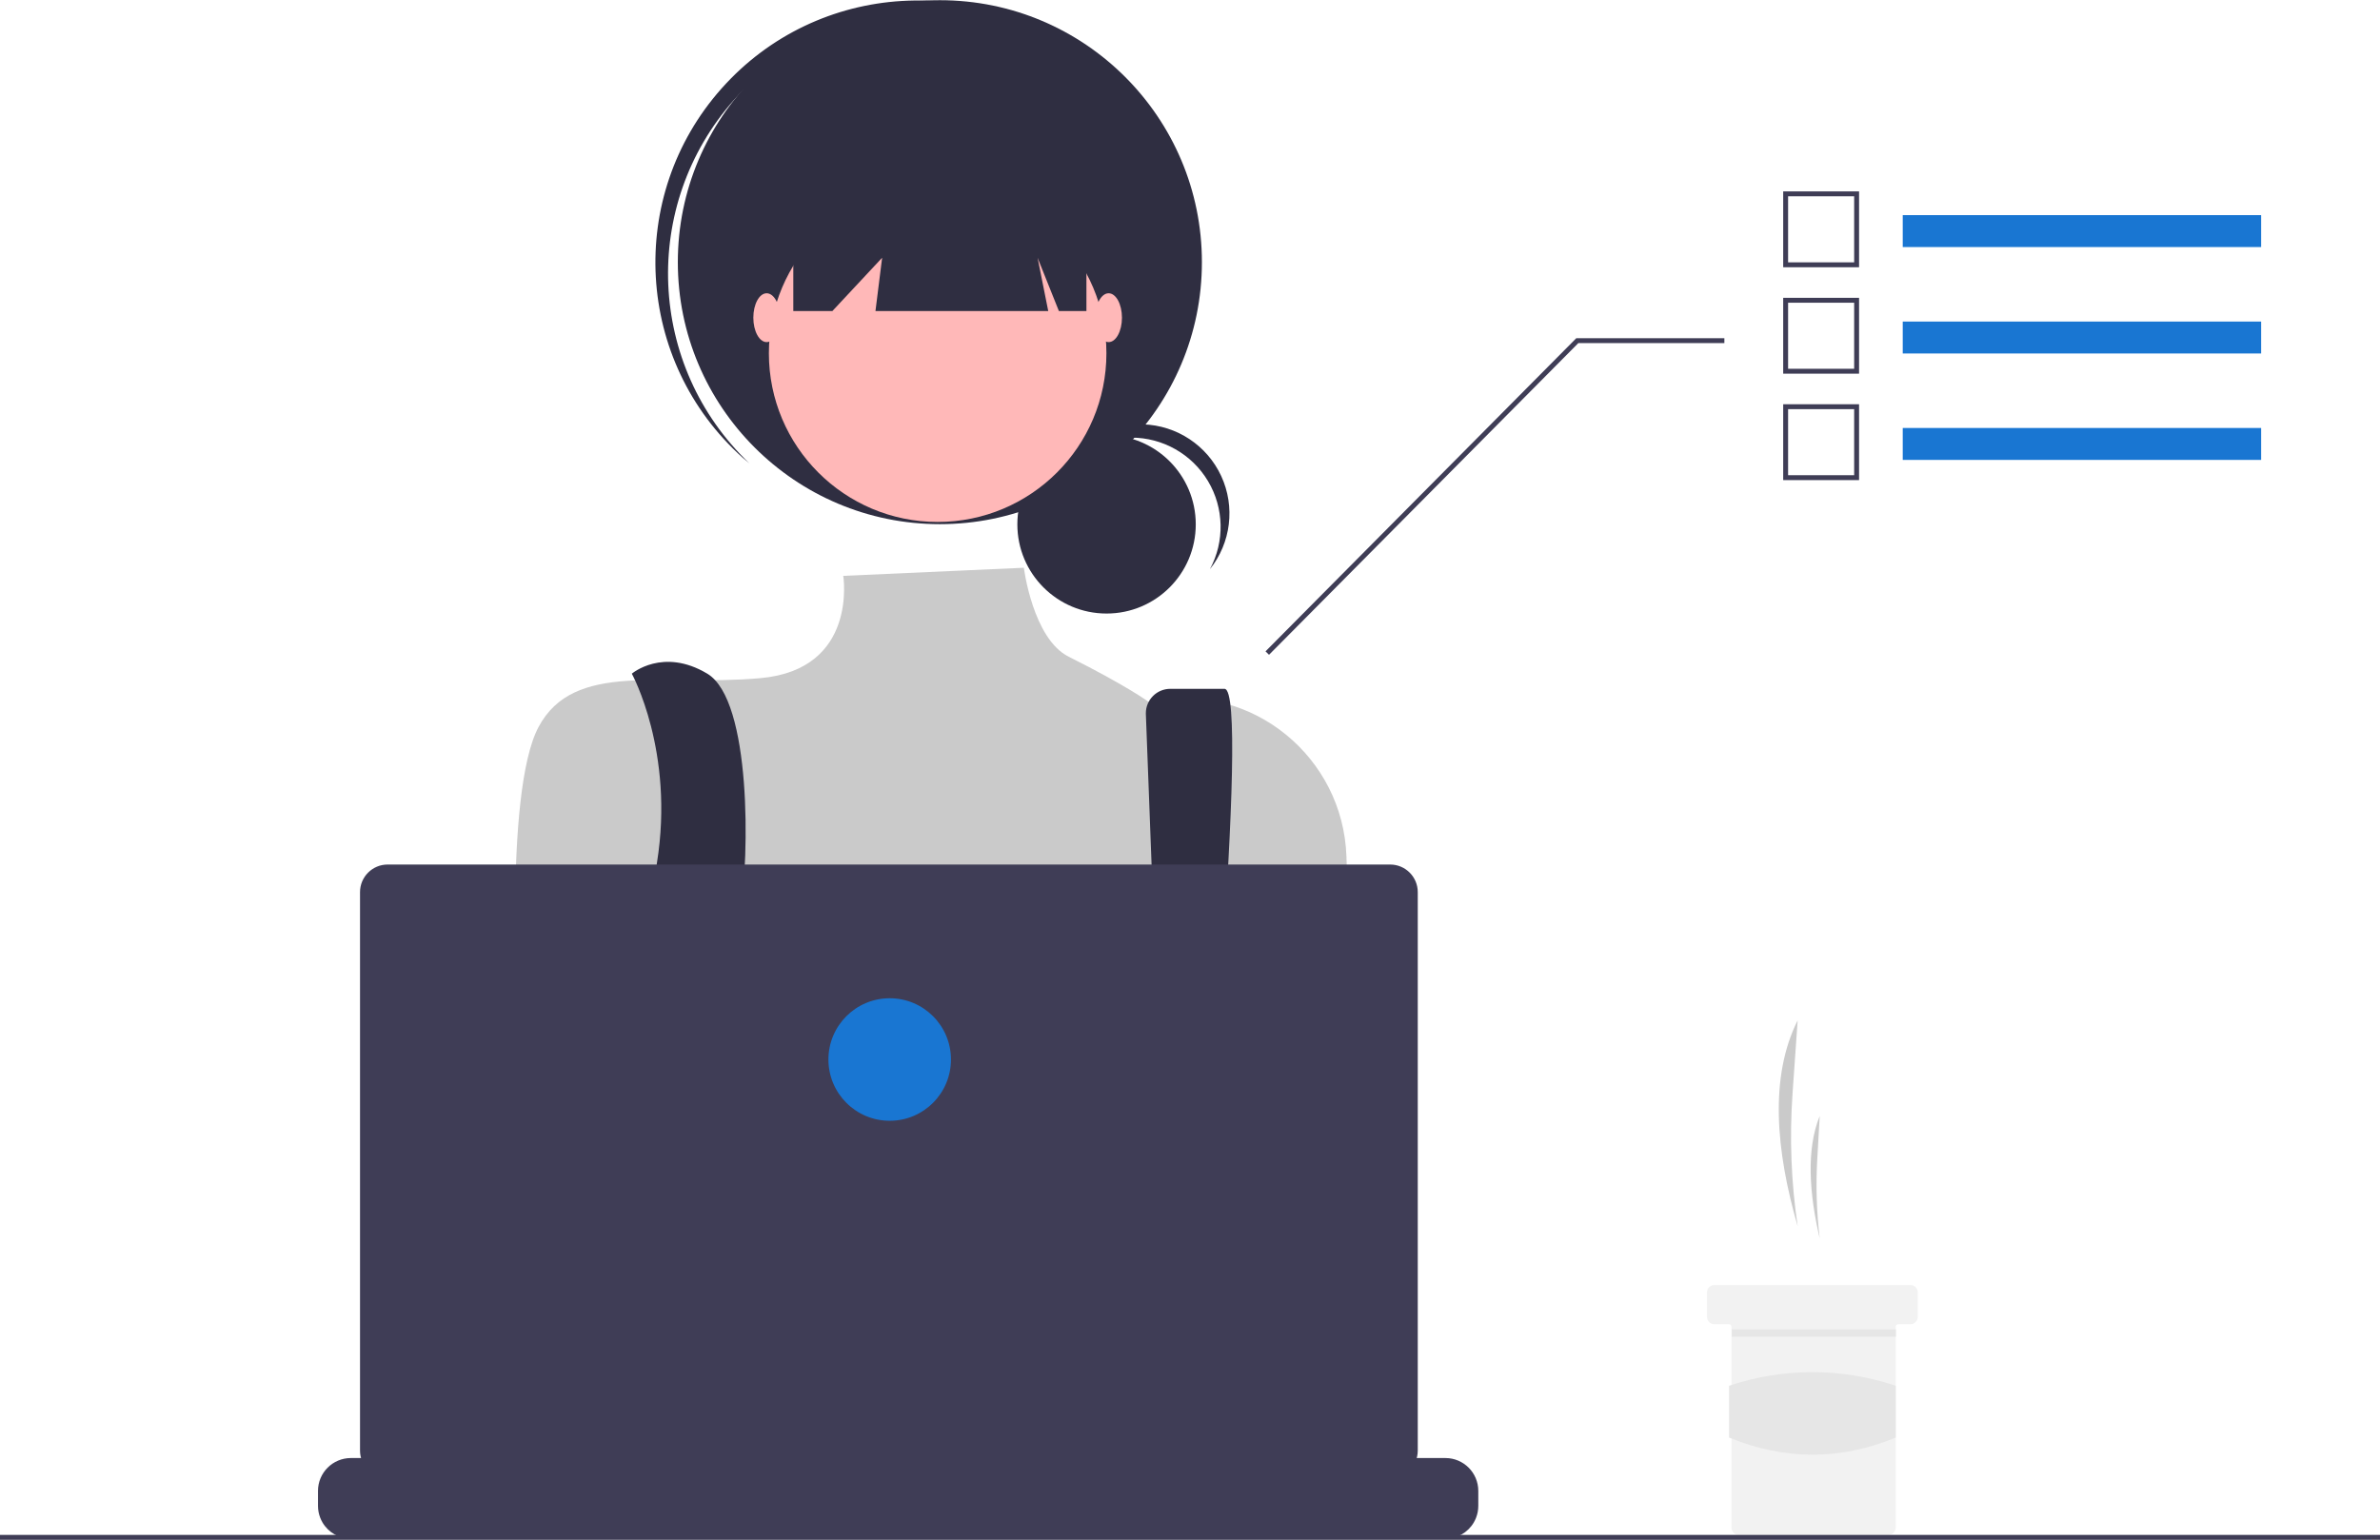
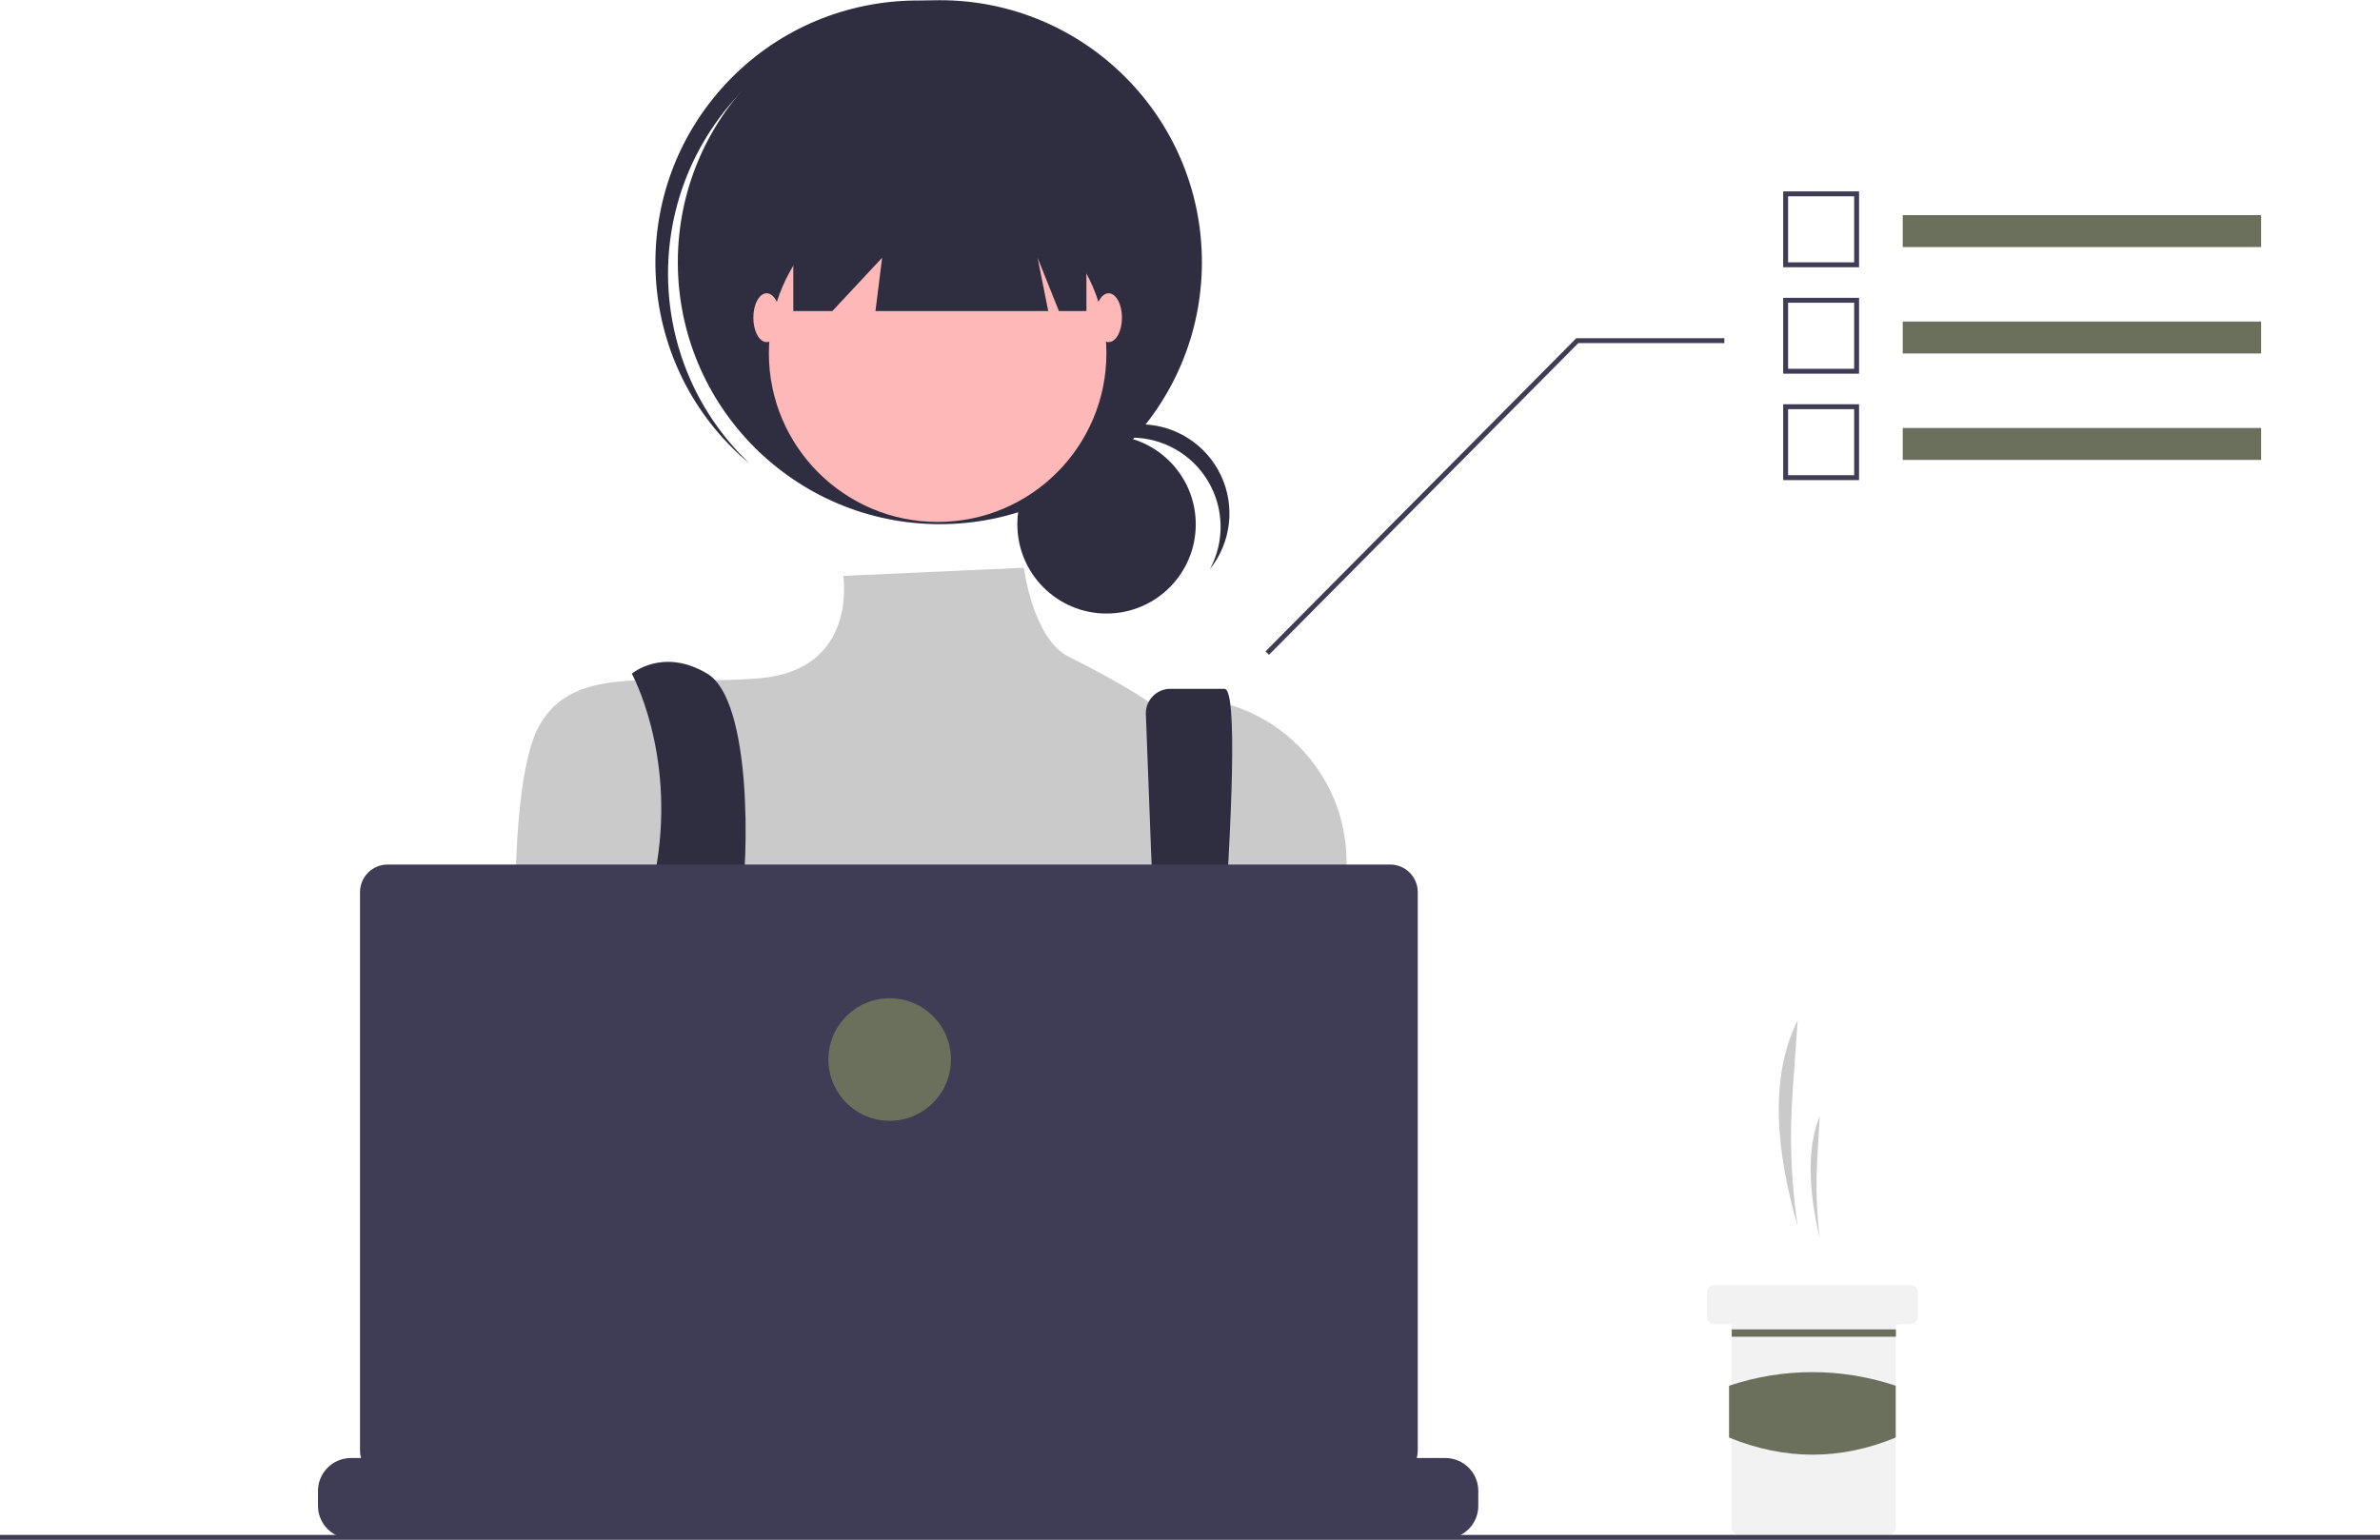
<svg xmlns="http://www.w3.org/2000/svg" id="ab47acfe-844d-4101-aa7b-df38aa50dbe4" data-name="Layer 1" width="971.052" height="628.381" viewBox="0 0 971.052 628.381">
  <path d="M847.931,636.215h0a249.626,249.626,0,0,1-2.095-54.111l2.095-29.889h0c-11.542,22.966-8.933,53.192,0,84Z" transform="translate(-114.4741 -135.8093)" fill="#cacaca" />
  <path d="M856.931,641.215h0a183.497,183.497,0,0,1-1.008-32.209l1.008-17.791h0C851.378,604.885,852.633,622.877,856.931,641.215Z" transform="translate(-114.4741 -135.8093)" fill="#cacaca" />
  <path d="M896.936,663.217v10a3.016,3.016,0,0,1-3,3h-5a.996.996,0,0,0-1,1v82a3.016,3.016,0,0,1-3,3h-61a3.002,3.002,0,0,1-3-3v-82a1.003,1.003,0,0,0-1-1h-6a3.002,3.002,0,0,1-3-3v-10a2.996,2.996,0,0,1,3-3h80A3.009,3.009,0,0,1,896.936,663.217Z" transform="translate(-114.4741 -135.8093)" fill="#f2f2f2" />
-   <rect x="706.552" y="542.508" width="67" height="3" fill="#e6e6e6" />
-   <path d="M887.936,722.462c-22.42,9.278-45.084,9.38-68,0V701.327a106.79,106.79,0,0,1,68,0Z" transform="translate(-114.4741 -135.8093)" fill="#e6e6e6" />
+   <rect x="706.552" y="542.508" width="67" height="3" fill="#6B705C" />
+   <path d="M887.936,722.462c-22.42,9.278-45.084,9.38-68,0V701.327a106.79,106.79,0,0,1,68,0Z" transform="translate(-114.4741 -135.8093)" fill="#6B705C" />
  <circle cx="451.481" cy="213.985" r="36.396" fill="#2f2e41" />
  <path d="M576.095,314.401a36.401,36.401,0,0,1,32.039,53.669,36.387,36.387,0,1,0-60.454-39.982A36.306,36.306,0,0,1,576.095,314.401Z" transform="translate(-114.4741 -135.8093)" fill="#2f2e41" />
  <circle cx="383.471" cy="106.996" r="106.912" fill="#2f2e41" />
  <path d="M414.036,176.471A106.893,106.893,0,0,1,562.203,165.261c-.874-.831-1.739-1.669-2.648-2.476a106.913,106.913,0,0,0-142.066,159.807c.908.808,1.842,1.568,2.77,2.339A106.893,106.893,0,0,1,414.036,176.471Z" transform="translate(-114.4741 -135.8093)" fill="#2f2e41" />
  <circle cx="382.565" cy="144.143" r="68.859" fill="#ffb8b8" />
  <path d="M532.214,367.505l-73.688,3.313s6.15,38.108-33.715,41.732-76.107-7.248-90.604,19.933-8.248,123.966-8.248,123.966,27.181,97.852,48.926,112.349,212.013-5.436,212.013-5.436L666.526,562.817l-2.697-77.54c-1.408-40.491-38.377-70.892-78.194-63.398q-1.173.221-2.362.475s-8.747-6.538-32.747-18.538C535.849,396.479,532.214,367.505,532.214,367.505Z" transform="translate(-114.4741 -135.8093)" fill="#cacaca" />
  <path d="M372.26,410.738s17.514,31.778,10.266,77.08,23.164,141.114,23.164,141.114l21.745-5.436s-14.497-94.228-10.872-115.973,4.624-85.913-13.497-96.785S372.26,410.738,372.26,410.738Z" transform="translate(-114.4741 -135.8093)" fill="#2f2e41" />
  <path d="M581.999,427.4l7.617,200.626,14.497,9.06s20.839-220.167,9.966-220.167H591.956a9.97,9.97,0,0,0-9.97,9.97Q581.986,427.145,581.999,427.4Z" transform="translate(-114.4741 -135.8093)" fill="#2f2e41" />
-   <circle cx="301.182" cy="479.532" r="9.06" fill="#1976D2" />
-   <circle cx="482.39" cy="488.592" r="9.06" fill="#1976D2" />
+   <circle cx="301.182" cy="479.532" r="9.06" fill="#6B705C" />
+   <circle cx="482.39" cy="488.592" r="9.06" fill="#6B705C" />
  <polygon points="323.672 58.069 323.672 126.928 339.619 126.928 359.914 105.183 357.196 126.928 427.685 126.928 423.336 105.183 432.034 126.928 443.269 126.928 443.269 58.069 323.672 58.069" fill="#2f2e41" />
  <ellipse cx="312.8" cy="129.647" rx="5.436" ry="9.966" fill="#ffb8b8" />
  <ellipse cx="452.329" cy="129.647" rx="5.436" ry="9.966" fill="#ffb8b8" />
  <path d="M717.626,744.255v6.07a13.34,13.34,0,0,1-.91,4.87,13.683,13.683,0,0,1-.97,2,13.437,13.437,0,0,1-11.55,6.56h-446.55a13.437,13.437,0,0,1-11.55-6.56,13.69,13.69,0,0,1-.97-2,13.341,13.341,0,0,1-.91-4.87v-6.07a13.426,13.426,0,0,1,13.423-13.43h25.747v-2.83a.559.559,0,0,1,.558-.56h13.432a.559.559,0,0,1,.56.558v2.832h8.39v-2.83a.559.559,0,0,1,.558-.56h13.432a.559.559,0,0,1,.56.558v2.832h8.4v-2.83a.559.559,0,0,1,.558-.56h13.432a.559.559,0,0,1,.56.558v2.832h8.39v-2.83a.559.559,0,0,1,.558-.56h13.432a.559.559,0,0,1,.56.558v2.832h8.39v-2.83a.559.559,0,0,1,.558-.56h13.432a.559.559,0,0,1,.56.558v2.832h8.4v-2.83a.559.559,0,0,1,.558-.56h13.432a.559.559,0,0,1,.56.558v2.832h8.39v-2.83a.559.559,0,0,1,.558-.56H526.806a.559.559,0,0,1,.56.558v2.832h8.4v-2.83a.559.559,0,0,1,.558-.56h13.432a.566.566,0,0,1,.56.56v2.83h8.39v-2.83a.559.559,0,0,1,.558-.56h13.432a.559.559,0,0,1,.56.558v2.832h8.39v-2.83a.559.559,0,0,1,.558-.56h13.432a.559.559,0,0,1,.56.558v2.832h8.4v-2.83a.559.559,0,0,1,.558-.56h13.432a.557.557,0,0,1,.55.56v2.83h8.4v-2.83a.559.559,0,0,1,.558-.56h13.432a.559.559,0,0,1,.56.558v2.832h8.39v-2.83a.559.559,0,0,1,.558-.56h13.432a.559.559,0,0,1,.56.558v2.832h39.17a13.426,13.426,0,0,1,13.43,13.423Z" transform="translate(-114.4741 -135.8093)" fill="#3f3d56" />
  <rect y="626.381" width="971.052" height="2" fill="#3f3d56" />
  <path d="M681.668,488.621H272.625a11.259,11.259,0,0,0-11.259,11.259V727.791A11.259,11.259,0,0,0,272.625,739.05H681.668a11.259,11.259,0,0,0,11.259-11.259V499.88a11.259,11.259,0,0,0-11.259-11.259Z" transform="translate(-114.4741 -135.8093)" fill="#3f3d56" />
-   <circle cx="363" cy="432.381" r="25" fill="#1976D2" />
+   <circle cx="363" cy="432.381" r="25" fill="#6B705C" />
  <polygon points="517.763 267.219 643.969 140.016 703.552 140.016 703.552 138.016 643.134 138.016 642.841 138.313 516.341 265.813 517.763 267.219" fill="#3f3d56" />
-   <rect x="776.328" y="87.792" width="146.224" height="13.03" fill="#1976D2" />
+   <rect x="776.328" y="87.792" width="146.224" height="13.03" fill="#6B705C" />
  <path d="M872.981,244.87H842.026V213.915H872.981Zm-28.955-2H870.981V215.915H844.026Z" transform="translate(-114.4741 -135.8093)" fill="#3f3d56" />
-   <rect x="776.328" y="131.225" width="146.224" height="13.03" fill="#1976D2" />
+   <rect x="776.328" y="131.225" width="146.224" height="13.03" fill="#6B705C" />
  <path d="M872.981,288.303H842.026V257.348H872.981Zm-28.955-2H870.981V259.348H844.026Z" transform="translate(-114.4741 -135.8093)" fill="#3f3d56" />
-   <rect x="776.328" y="174.658" width="146.224" height="13.03" fill="#1976D2" />
+   <rect x="776.328" y="174.658" width="146.224" height="13.03" fill="#6B705C" />
  <path d="M872.981,331.736H842.026V300.781H872.981Zm-28.955-2H870.981V302.781H844.026Z" transform="translate(-114.4741 -135.8093)" fill="#3f3d56" />
</svg>
